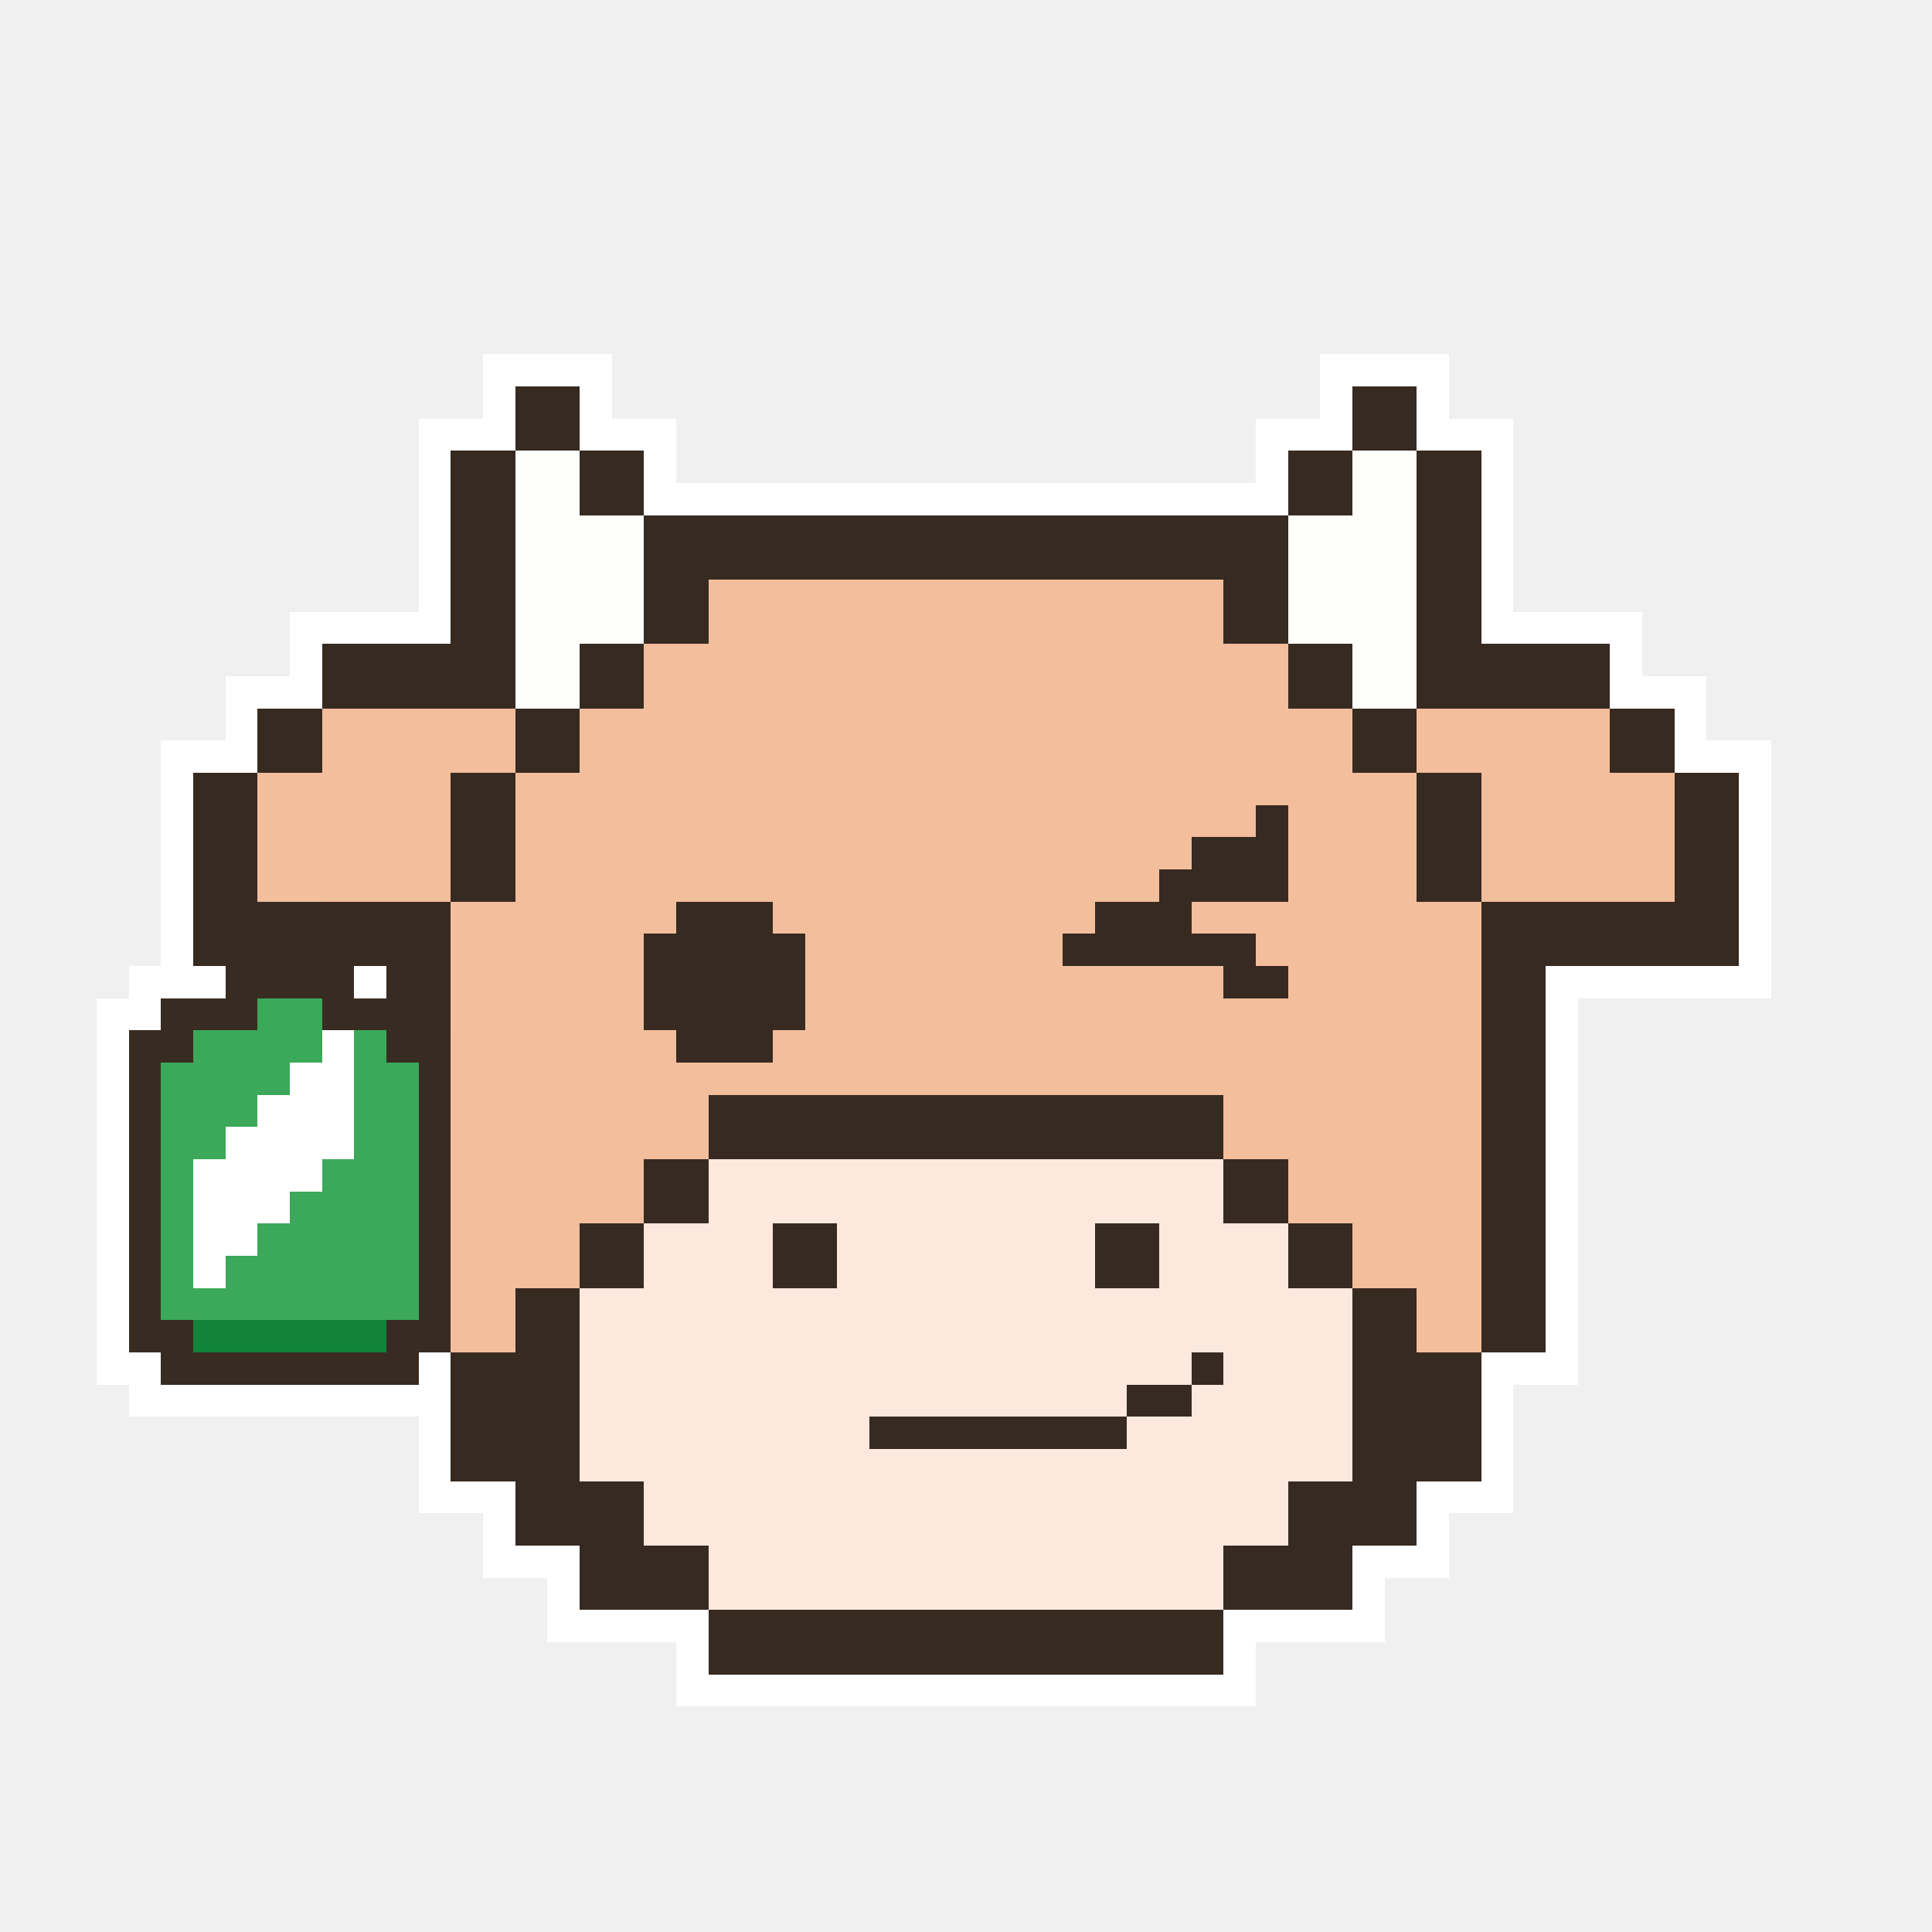
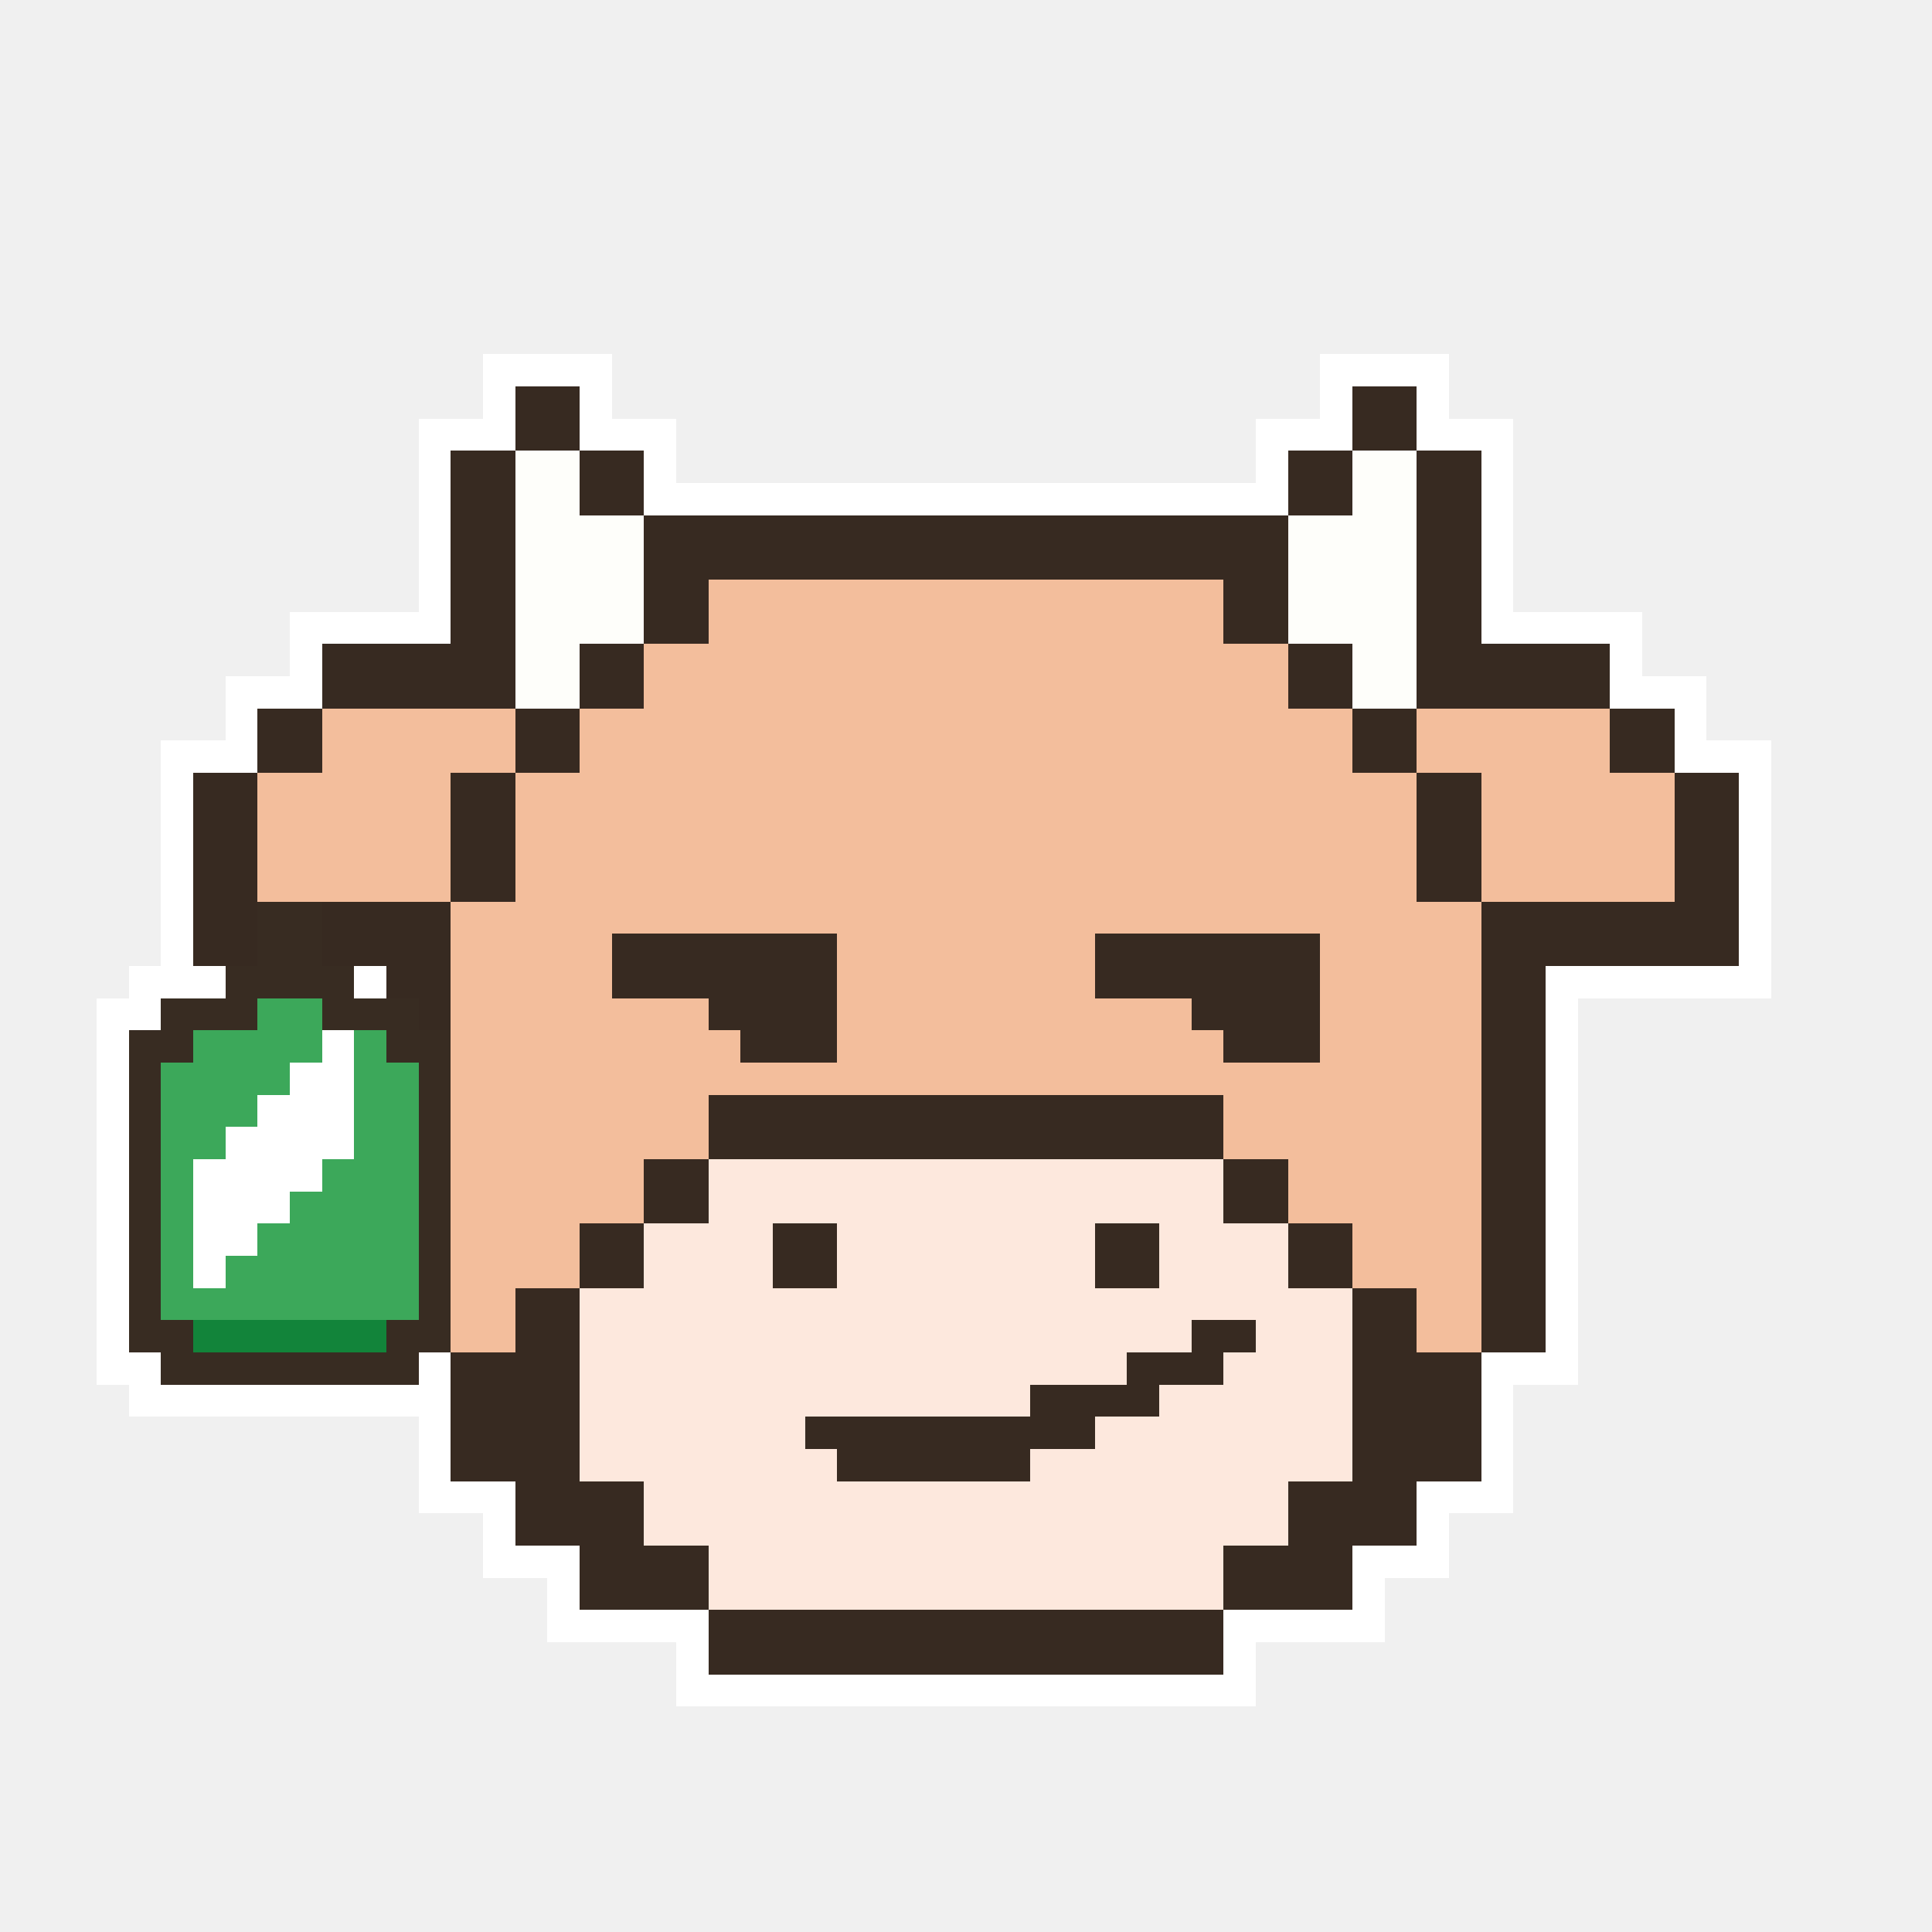
<svg xmlns="http://www.w3.org/2000/svg" viewBox="0 0 60 60" width="60" height="60" shape-rendering="crispEdges">
  <rect x="15" y="11" width="4" height="1" fill="#ffffff" />
  <rect x="41" y="11" width="4" height="1" fill="#ffffff" />
-   <rect x="15" y="12" width="1" height="2" fill="#ffffff" />
-   <rect x="18" y="12" width="1" height="2" fill="#ffffff" />
-   <rect x="41" y="12" width="1" height="2" fill="#ffffff" />
-   <rect x="44" y="12" width="1" height="2" fill="#ffffff" />
-   <rect x="13" y="13" width="2" height="1" fill="#ffffff" />
-   <rect x="19" y="13" width="2" height="1" fill="#ffffff" />
-   <rect x="39" y="13" width="2" height="1" fill="#ffffff" />
-   <rect x="45" y="13" width="2" height="1" fill="#ffffff" />
-   <rect x="13" y="14" width="1" height="6" fill="#ffffff" />
-   <rect x="20" y="14" width="1" height="2" fill="#ffffff" />
-   <rect x="39" y="14" width="1" height="2" fill="#ffffff" />
-   <rect x="46" y="14" width="1" height="6" fill="#ffffff" />
-   <rect x="21" y="15" width="18" height="1" fill="#ffffff" />
-   <rect x="9" y="19" width="4" height="1" fill="#ffffff" />
-   <rect x="47" y="19" width="4" height="1" fill="#ffffff" />
-   <rect x="9" y="20" width="1" height="2" fill="#ffffff" />
-   <rect x="50" y="20" width="1" height="2" fill="#ffffff" />
-   <rect x="7" y="21" width="2" height="1" fill="#ffffff" />
-   <rect x="51" y="21" width="2" height="1" fill="#ffffff" />
-   <rect x="7" y="22" width="1" height="2" fill="#ffffff" />
-   <rect x="52" y="22" width="1" height="2" fill="#ffffff" />
-   <rect x="5" y="23" width="2" height="1" fill="#ffffff" />
-   <rect x="53" y="23" width="2" height="1" fill="#ffffff" />
-   <rect x="5" y="24" width="1" height="7" fill="#ffffff" />
-   <rect x="54" y="24" width="1" height="7" fill="#ffffff" />
-   <rect x="4" y="30" width="1" height="2" fill="#ffffff" />
-   <rect x="6" y="30" width="1" height="1" fill="#ffffff" />
+   <rect x="15" y="12" width="1" height="1" fill="#ffffff" />
+   <rect x="18" y="12" width="1" height="1" fill="#ffffff" />
+   <rect x="41" y="12" width="1" height="1" fill="#ffffff" />
+   <rect x="44" y="12" width="1" height="1" fill="#ffffff" />
+   <rect x="13" y="13" width="3" height="1" fill="#ffffff" />
+   <rect x="18" y="13" width="3" height="1" fill="#ffffff" />
+   <rect x="39" y="13" width="3" height="1" fill="#ffffff" />
+   <rect x="44" y="13" width="3" height="1" fill="#ffffff" />
+   <rect x="13" y="14" width="1" height="1" fill="#ffffff" />
+   <rect x="20" y="14" width="1" height="1" fill="#ffffff" />
+   <rect x="39" y="14" width="1" height="1" fill="#ffffff" />
+   <rect x="46" y="14" width="1" height="1" fill="#ffffff" />
+   <rect x="13" y="15" width="1" height="1" fill="#ffffff" />
+   <rect x="20" y="15" width="20" height="1" fill="#ffffff" />
+   <rect x="46" y="15" width="1" height="1" fill="#ffffff" />
+   <rect x="13" y="16" width="1" height="1" fill="#ffffff" />
+   <rect x="46" y="16" width="1" height="1" fill="#ffffff" />
+   <rect x="13" y="17" width="1" height="1" fill="#ffffff" />
+   <rect x="46" y="17" width="1" height="1" fill="#ffffff" />
+   <rect x="13" y="18" width="1" height="1" fill="#ffffff" />
+   <rect x="46" y="18" width="1" height="1" fill="#ffffff" />
+   <rect x="9" y="19" width="5" height="1" fill="#ffffff" />
+   <rect x="46" y="19" width="5" height="1" fill="#ffffff" />
+   <rect x="9" y="20" width="1" height="1" fill="#ffffff" />
+   <rect x="50" y="20" width="1" height="1" fill="#ffffff" />
+   <rect x="7" y="21" width="3" height="1" fill="#ffffff" />
+   <rect x="50" y="21" width="3" height="1" fill="#ffffff" />
+   <rect x="7" y="22" width="1" height="1" fill="#ffffff" />
+   <rect x="52" y="22" width="1" height="1" fill="#ffffff" />
+   <rect x="5" y="23" width="3" height="1" fill="#ffffff" />
+   <rect x="52" y="23" width="3" height="1" fill="#ffffff" />
+   <rect x="5" y="24" width="1" height="1" fill="#ffffff" />
+   <rect x="54" y="24" width="1" height="1" fill="#ffffff" />
+   <rect x="5" y="25" width="1" height="1" fill="#ffffff" />
+   <rect x="54" y="25" width="1" height="1" fill="#ffffff" />
+   <rect x="5" y="26" width="1" height="1" fill="#ffffff" />
+   <rect x="54" y="26" width="1" height="1" fill="#ffffff" />
+   <rect x="5" y="27" width="1" height="1" fill="#ffffff" />
+   <rect x="54" y="27" width="1" height="1" fill="#ffffff" />
+   <rect x="5" y="28" width="1" height="1" fill="#ffffff" />
+   <rect x="54" y="28" width="1" height="1" fill="#ffffff" />
+   <rect x="5" y="29" width="1" height="1" fill="#ffffff" />
+   <rect x="54" y="29" width="1" height="1" fill="#ffffff" />
+   <rect x="4" y="30" width="3" height="1" fill="#ffffff" />
  <rect x="11" y="30" width="1" height="1" fill="#ffffff" />
-   <rect x="48" y="30" width="6" height="1" fill="#ffffff" />
-   <rect x="3" y="31" width="1" height="12" fill="#ffffff" />
-   <rect x="48" y="31" width="1" height="12" fill="#ffffff" />
-   <rect x="10" y="32" width="1" height="4" fill="#ffffff" />
-   <rect x="9" y="33" width="1" height="4" fill="#ffffff" />
-   <rect x="8" y="34" width="1" height="4" fill="#ffffff" />
-   <rect x="7" y="35" width="1" height="4" fill="#ffffff" />
-   <rect x="6" y="36" width="1" height="4" fill="#ffffff" />
-   <rect x="4" y="42" width="1" height="2" fill="#ffffff" />
-   <rect x="13" y="42" width="1" height="5" fill="#ffffff" />
-   <rect x="46" y="42" width="2" height="1" fill="#ffffff" />
-   <rect x="5" y="43" width="8" height="1" fill="#ffffff" />
-   <rect x="46" y="43" width="1" height="4" fill="#ffffff" />
-   <rect x="14" y="46" width="2" height="1" fill="#ffffff" />
-   <rect x="44" y="46" width="2" height="1" fill="#ffffff" />
-   <rect x="15" y="47" width="1" height="2" fill="#ffffff" />
-   <rect x="44" y="47" width="1" height="2" fill="#ffffff" />
-   <rect x="16" y="48" width="2" height="1" fill="#ffffff" />
-   <rect x="42" y="48" width="2" height="1" fill="#ffffff" />
-   <rect x="17" y="49" width="1" height="2" fill="#ffffff" />
-   <rect x="42" y="49" width="1" height="2" fill="#ffffff" />
-   <rect x="18" y="50" width="4" height="1" fill="#ffffff" />
-   <rect x="38" y="50" width="4" height="1" fill="#ffffff" />
-   <rect x="21" y="51" width="1" height="2" fill="#ffffff" />
-   <rect x="38" y="51" width="1" height="2" fill="#ffffff" />
-   <rect x="22" y="52" width="16" height="1" fill="#ffffff" />
-   <rect x="16" y="12" width="2" height="2" fill="#372a21" />
-   <rect x="42" y="12" width="2" height="2" fill="#372a21" />
-   <rect x="14" y="14" width="2" height="8" fill="#372a21" />
-   <rect x="16" y="14" width="2" height="8" fill="#fefefa" />
-   <rect x="18" y="14" width="2" height="2" fill="#372a21" />
-   <rect x="40" y="14" width="2" height="2" fill="#372a21" />
-   <rect x="42" y="14" width="2" height="8" fill="#fefefa" />
-   <rect x="44" y="14" width="2" height="8" fill="#372a21" />
-   <rect x="18" y="16" width="2" height="4" fill="#fefefa" />
-   <rect x="20" y="16" width="20" height="2" fill="#372a21" />
-   <rect x="40" y="16" width="2" height="4" fill="#fefefa" />
-   <rect x="20" y="18" width="2" height="2" fill="#372a21" />
-   <rect x="22" y="18" width="16" height="8" fill="#f3be9c" />
-   <rect x="38" y="18" width="2" height="2" fill="#372a21" />
-   <rect x="10" y="20" width="4" height="2" fill="#372a21" />
-   <rect x="18" y="20" width="2" height="2" fill="#372a21" />
-   <rect x="20" y="20" width="2" height="8" fill="#f3be9c" />
-   <rect x="38" y="20" width="2" height="5" fill="#f3be9c" />
-   <rect x="40" y="20" width="2" height="2" fill="#372a21" />
-   <rect x="46" y="20" width="4" height="2" fill="#372a21" />
-   <rect x="8" y="22" width="2" height="2" fill="#372a21" />
-   <rect x="10" y="22" width="6" height="2" fill="#f3be9c" />
-   <rect x="16" y="22" width="2" height="2" fill="#372a21" />
-   <rect x="18" y="22" width="2" height="16" fill="#f3be9c" />
-   <rect x="40" y="22" width="2" height="16" fill="#f3be9c" />
-   <rect x="42" y="22" width="2" height="2" fill="#372a21" />
-   <rect x="44" y="22" width="6" height="2" fill="#f3be9c" />
-   <rect x="50" y="22" width="2" height="2" fill="#372a21" />
-   <rect x="6" y="24" width="2" height="6" fill="#372a21" />
-   <rect x="8" y="24" width="6" height="4" fill="#f3be9c" />
-   <rect x="14" y="24" width="2" height="4" fill="#372a21" />
-   <rect x="16" y="24" width="2" height="16" fill="#f3be9c" />
-   <rect x="42" y="24" width="2" height="16" fill="#f3be9c" />
-   <rect x="44" y="24" width="2" height="4" fill="#372a21" />
-   <rect x="46" y="24" width="6" height="4" fill="#f3be9c" />
-   <rect x="52" y="24" width="2" height="6" fill="#372a21" />
-   <rect x="38" y="25" width="1" height="1" fill="#f3be9c" />
-   <rect x="39" y="25" width="1" height="3" fill="#372a21" />
-   <rect x="22" y="26" width="15" height="1" fill="#f3be9c" />
-   <rect x="37" y="26" width="2" height="2" fill="#372a21" />
-   <rect x="22" y="27" width="14" height="1" fill="#f3be9c" />
-   <rect x="36" y="27" width="1" height="3" fill="#372a21" />
-   <rect x="8" y="28" width="2" height="3" fill="#382c22" />
-   <rect x="10" y="28" width="4" height="2" fill="#372a21" />
-   <rect x="14" y="28" width="2" height="14" fill="#f3be9c" />
-   <rect x="20" y="28" width="1" height="1" fill="#f3be9c" />
-   <rect x="21" y="28" width="3" height="5" fill="#372a21" />
-   <rect x="24" y="28" width="10" height="1" fill="#f3be9c" />
-   <rect x="34" y="28" width="2" height="2" fill="#372a21" />
-   <rect x="37" y="28" width="3" height="1" fill="#f3be9c" />
-   <rect x="44" y="28" width="2" height="14" fill="#f3be9c" />
-   <rect x="46" y="28" width="6" height="2" fill="#372a21" />
-   <rect x="20" y="29" width="1" height="3" fill="#372a21" />
-   <rect x="24" y="29" width="1" height="3" fill="#372a21" />
-   <rect x="25" y="29" width="8" height="5" fill="#f3be9c" />
-   <rect x="33" y="29" width="1" height="1" fill="#372a21" />
-   <rect x="37" y="29" width="2" height="1" fill="#372a21" />
-   <rect x="39" y="29" width="1" height="1" fill="#f3be9c" />
-   <rect x="7" y="30" width="1" height="2" fill="#382c22" />
-   <rect x="10" y="30" width="1" height="2" fill="#382c22" />
-   <rect x="12" y="30" width="2" height="1" fill="#372a21" />
-   <rect x="33" y="30" width="5" height="4" fill="#f3be9c" />
-   <rect x="38" y="30" width="2" height="1" fill="#372a21" />
-   <rect x="46" y="30" width="2" height="12" fill="#372a21" />
-   <rect x="5" y="31" width="2" height="1" fill="#382c22" />
-   <rect x="8" y="31" width="2" height="2" fill="#3ca85a" />
-   <rect x="11" y="31" width="2" height="1" fill="#382c22" />
-   <rect x="13" y="31" width="1" height="1" fill="#372a21" />
-   <rect x="38" y="31" width="2" height="5" fill="#f3be9c" />
-   <rect x="4" y="32" width="2" height="1" fill="#382c22" />
-   <rect x="6" y="32" width="2" height="3" fill="#3ca85a" />
-   <rect x="11" y="32" width="1" height="9" fill="#3ca85a" />
-   <rect x="12" y="32" width="2" height="1" fill="#382c22" />
-   <rect x="20" y="32" width="1" height="4" fill="#f3be9c" />
-   <rect x="24" y="32" width="1" height="2" fill="#f3be9c" />
-   <rect x="4" y="33" width="1" height="9" fill="#382c22" />
-   <rect x="5" y="33" width="1" height="8" fill="#3ca85a" />
+   <rect x="48" y="30" width="7" height="1" fill="#ffffff" />
+   <rect x="3" y="31" width="2" height="1" fill="#ffffff" />
+   <rect x="48" y="31" width="1" height="1" fill="#ffffff" />
+   <rect x="3" y="32" width="1" height="1" fill="#ffffff" />
+   <rect x="10" y="32" width="1" height="1" fill="#ffffff" />
+   <rect x="48" y="32" width="1" height="1" fill="#ffffff" />
+   <rect x="3" y="33" width="1" height="1" fill="#ffffff" />
+   <rect x="9" y="33" width="2" height="1" fill="#ffffff" />
+   <rect x="48" y="33" width="1" height="1" fill="#ffffff" />
+   <rect x="3" y="34" width="1" height="1" fill="#ffffff" />
+   <rect x="8" y="34" width="3" height="1" fill="#ffffff" />
+   <rect x="48" y="34" width="1" height="1" fill="#ffffff" />
+   <rect x="3" y="35" width="1" height="1" fill="#ffffff" />
+   <rect x="7" y="35" width="4" height="1" fill="#ffffff" />
+   <rect x="48" y="35" width="1" height="1" fill="#ffffff" />
+   <rect x="3" y="36" width="1" height="1" fill="#ffffff" />
+   <rect x="6" y="36" width="4" height="1" fill="#ffffff" />
+   <rect x="48" y="36" width="1" height="1" fill="#ffffff" />
+   <rect x="3" y="37" width="1" height="1" fill="#ffffff" />
+   <rect x="6" y="37" width="3" height="1" fill="#ffffff" />
+   <rect x="48" y="37" width="1" height="1" fill="#ffffff" />
+   <rect x="3" y="38" width="1" height="1" fill="#ffffff" />
+   <rect x="6" y="38" width="2" height="1" fill="#ffffff" />
+   <rect x="48" y="38" width="1" height="1" fill="#ffffff" />
+   <rect x="3" y="39" width="1" height="1" fill="#ffffff" />
+   <rect x="6" y="39" width="1" height="1" fill="#ffffff" />
+   <rect x="48" y="39" width="1" height="1" fill="#ffffff" />
+   <rect x="3" y="40" width="1" height="1" fill="#ffffff" />
+   <rect x="48" y="40" width="1" height="1" fill="#ffffff" />
+   <rect x="3" y="41" width="1" height="1" fill="#ffffff" />
+   <rect x="48" y="41" width="1" height="1" fill="#ffffff" />
+   <rect x="3" y="42" width="2" height="1" fill="#ffffff" />
+   <rect x="13" y="42" width="1" height="1" fill="#ffffff" />
+   <rect x="46" y="42" width="3" height="1" fill="#ffffff" />
+   <rect x="4" y="43" width="10" height="1" fill="#ffffff" />
+   <rect x="46" y="43" width="1" height="1" fill="#ffffff" />
+   <rect x="13" y="44" width="1" height="1" fill="#ffffff" />
+   <rect x="46" y="44" width="1" height="1" fill="#ffffff" />
+   <rect x="13" y="45" width="1" height="1" fill="#ffffff" />
+   <rect x="46" y="45" width="1" height="1" fill="#ffffff" />
+   <rect x="13" y="46" width="3" height="1" fill="#ffffff" />
+   <rect x="44" y="46" width="3" height="1" fill="#ffffff" />
+   <rect x="15" y="47" width="1" height="1" fill="#ffffff" />
+   <rect x="44" y="47" width="1" height="1" fill="#ffffff" />
+   <rect x="15" y="48" width="3" height="1" fill="#ffffff" />
+   <rect x="42" y="48" width="3" height="1" fill="#ffffff" />
+   <rect x="17" y="49" width="1" height="1" fill="#ffffff" />
+   <rect x="42" y="49" width="1" height="1" fill="#ffffff" />
+   <rect x="17" y="50" width="5" height="1" fill="#ffffff" />
+   <rect x="38" y="50" width="5" height="1" fill="#ffffff" />
+   <rect x="21" y="51" width="1" height="1" fill="#ffffff" />
+   <rect x="38" y="51" width="1" height="1" fill="#ffffff" />
+   <rect x="21" y="52" width="18" height="1" fill="#ffffff" />
+   <path fill="#f3be9c" d="M22 18h16v1h-16zM22 19h16v1h-16zM20 20h20v1h-20zM20 21h20v1h-20zM10 22h6v1h-6zM18 22h24v1h-24zM44 22h6v1h-6zM10 23h6v1h-6zM18 23h24v1h-24zM44 23h6v1h-6zM8 24h6v1h-6zM16 24h28v1h-28zM46 24h6v1h-6zM8 25h6v1h-6zM16 25h28v1h-28zM46 25h6v1h-6zM8 26h6v1h-6zM16 26h28v1h-28zM46 26h6v1h-6zM8 27h6v1h-6zM16 27h28v1h-28zM46 27h6v1h-6zM14 28h32v1h-32zM14 29h5v1h-5zM26 29h8v1h-8zM41 29h5v1h-5zM14 30h5v1h-5zM26 30h8v1h-8zM41 30h5v1h-5zM14 31h8v1h-8zM26 31h11v1h-11zM41 31h5v1h-5zM14 32h9v1h-9zM26 32h12v1h-12zM41 32h5v1h-5zM14 33h32v1h-32zM14 34h8v1h-8zM38 34h8v1h-8zM14 35h8v1h-8zM38 35h8v1h-8zM14 36h6v1h-6zM40 36h6v1h-6zM14 37h6v1h-6zM40 37h6v1h-6zM14 38h4v1h-4zM42 38h4v1h-4zM14 39h4v1h-4zM42 39h4v1h-4zM14 40h2v1h-2zM44 40h2v1h-2zM14 41h2v1h-2zM44 41h2v1h-2z" />
+   <path fill="#fde8dd" d="M22 36h16v1h-16zM22 37h16v1h-16zM20 38h4v1h-4zM26 38h8v1h-8zM36 38h4v1h-4zM20 39h4v1h-4zM26 39h8v1h-8zM36 39h4v1h-4zM18 40h24v1h-24zM18 41h24v1h-24zM18 42h24v1h-24zM18 43h7v1h-7zM27 43h6v1h-6zM35 43h7v1h-7zM18 44h8v1h-8zM34 44h8v1h-8zM18 45h9v1h-9zM33 45h9v1h-9zM20 46h20v1h-20zM20 47h20v1h-20zM22 48h16v1h-16zM22 49h16v1h-16z" />
+   <path fill="#fefefa" d="M16 14h2v1h-2zM42 14h2v1h-2zM16 15h2v1h-2zM42 15h2v1h-2zM16 16h4v1h-4zM40 16h4v1h-4zM16 17h4v1h-4zM40 17h4v1h-4zM16 18h4v1h-4zM40 18h4v1h-4zM16 19h4v1h-4zM40 19h4v1h-4zM16 20h2v1h-2zM42 20h2v1h-2zM16 21h2v1h-2zM42 21h2v1h-2z" />
+   <path fill="#372a21" d="M16 12h2v1h-2zM42 12h2v1h-2zM16 13h2v1h-2zM42 13h2v1h-2zM14 14h2v1h-2zM18 14h2v1h-2zM40 14h2v1h-2zM44 14h2v1h-2zM14 15h2v1h-2zM18 15h2v1h-2zM40 15h2v1h-2zM44 15h2v1h-2zM14 16h2v1h-2zM20 16h20v1h-20zM44 16h2v1h-2zM14 17h2v1h-2zM20 17h20v1h-20zM44 17h2v1h-2zM14 18h2v1h-2zM20 18h2v1h-2zM38 18h2v1h-2zM44 18h2v1h-2zM14 19h2v1h-2zM20 19h2v1h-2zM38 19h2v1h-2zM44 19h2v1h-2zM10 20h6v1h-6zM18 20h2v1h-2zM40 20h2v1h-2zM44 20h6v1h-6zM10 21h6v1h-6zM18 21h2v1h-2zM40 21h2v1h-2zM44 21h6v1h-6zM8 22h2v1h-2zM16 22h2v1h-2zM42 22h2v1h-2zM50 22h2v1h-2zM8 23h2v1h-2zM16 23h2v1h-2zM42 23h2v1h-2zM50 23h2v1h-2zM6 24h2v1h-2zM14 24h2v1h-2zM44 24h2v1h-2zM52 24h2v1h-2zM6 25h2v1h-2zM14 25h2v1h-2zM44 25h2v1h-2zM52 25h2v1h-2zM6 26h2v1h-2zM14 26h2v1h-2zM44 26h2v1h-2zM52 26h2v1h-2zM6 27h2v1h-2zM14 27h2v1h-2zM44 27h2v1h-2zM52 27h2v1h-2zM6 28h8v1h-8zM46 28h8v1h-8zM6 29h8v1h-8zM19 29h7v1h-7zM34 29h7v1h-7zM46 29h8v1h-8zM12 30h2v1h-2zM19 30h7v1h-7zM34 30h7v1h-7zM46 30h2v1h-2zM12 31h2v1h-2zM22 31h4v1h-4zM37 31h4v1h-4zM46 31h2v1h-2zM12 32h2v1h-2zM23 32h3v1h-3zM38 32h3v1h-3zM46 32h2v1h-2zM12 33h2v1h-2zM46 33h2v1h-2zM12 34h2v1h-2zM22 34h16v1h-16zM46 34h2v1h-2zM12 35h2v1h-2zM22 35h16v1h-16zM46 35h2v1h-2zM12 36h2v1h-2zM20 36h2v1h-2zM38 36h2v1h-2zM46 36h2v1h-2zM12 37h2v1h-2zM20 37h2v1h-2zM38 37h2v1h-2zM46 37h2v1h-2zM12 38h2v1h-2zM18 38h2v1h-2zM24 38h2v1h-2zM34 38h2v1h-2zM40 38h2v1h-2zM46 38h2v1h-2zM12 39h2v1h-2zM18 39h2v1h-2zM24 39h2v1h-2zM34 39h2v1h-2zM40 39h2v1h-2zM46 39h2v1h-2zM12 40h2v1h-2zM16 40h2v1h-2zM42 40h2v1h-2zM46 40h2v1h-2zM12 41h2v1h-2zM16 41h2v1h-2zM37 41h2v1h-2zM42 41h2v1h-2zM46 41h2v1h-2zM14 42h4v1h-4zM35 42h3v1h-3zM42 42h4v1h-4zM14 43h4v1h-4zM32 43h4v1h-4zM42 43h4v1h-4zM14 44h4v1h-4zM25 44h9v1h-9zM42 44h4v1h-4zM14 45h4v1h-4zM26 45h6v1h-6zM42 45h4v1h-4zM16 46h4v1h-4zM40 46h4v1h-4zM16 47h4v1h-4zM40 47h4v1h-4zM18 48h4v1h-4zM38 48h4v1h-4zM18 49h4v1h-4zM38 49h4v1h-4zM22 50h16v1h-16zM22 51h16v1h-16z" />
+   <path fill="#fde8dd" d="M25 43h2v1h-2zM32 45h1v1h-1z" />
+   <rect x="8" y="28" width="1" height="1" fill="#382c22" />
+   <rect x="9" y="28" width="1" height="1" fill="#382c22" />
+   <rect x="8" y="29" width="1" height="1" fill="#382c22" />
+   <rect x="9" y="29" width="1" height="1" fill="#382c22" />
+   <rect x="7" y="30" width="1" height="1" fill="#382c22" />
+   <rect x="8" y="30" width="1" height="1" fill="#382c22" />
+   <rect x="9" y="30" width="1" height="1" fill="#382c22" />
+   <rect x="10" y="30" width="1" height="1" fill="#382c22" />
+   <rect x="5" y="31" width="1" height="1" fill="#382c22" />
+   <rect x="6" y="31" width="1" height="1" fill="#382c22" />
+   <rect x="7" y="31" width="1" height="1" fill="#382c22" />
+   <rect x="8" y="31" width="1" height="1" fill="#3ca85a" />
+   <rect x="9" y="31" width="1" height="1" fill="#3ca85a" />
+   <rect x="10" y="31" width="1" height="1" fill="#382c22" />
+   <rect x="11" y="31" width="1" height="1" fill="#382c22" />
+   <rect x="12" y="31" width="1" height="1" fill="#382c22" />
+   <rect x="4" y="32" width="1" height="1" fill="#382c22" />
+   <rect x="5" y="32" width="1" height="1" fill="#382c22" />
+   <rect x="6" y="32" width="1" height="1" fill="#3ca85a" />
+   <rect x="7" y="32" width="1" height="1" fill="#3ca85a" />
+   <rect x="8" y="32" width="1" height="1" fill="#3ca85a" />
+   <rect x="9" y="32" width="1" height="1" fill="#3ca85a" />
+   <rect x="11" y="32" width="1" height="1" fill="#3ca85a" />
+   <rect x="12" y="32" width="1" height="1" fill="#382c22" />
+   <rect x="13" y="32" width="1" height="1" fill="#382c22" />
+   <rect x="4" y="33" width="1" height="1" fill="#382c22" />
+   <rect x="5" y="33" width="1" height="1" fill="#3ca85a" />
+   <rect x="6" y="33" width="1" height="1" fill="#3ca85a" />
+   <rect x="7" y="33" width="1" height="1" fill="#3ca85a" />
  <rect x="8" y="33" width="1" height="1" fill="#3ca85a" />
-   <rect x="12" y="33" width="1" height="8" fill="#3ca85a" />
-   <rect x="13" y="33" width="1" height="9" fill="#382c22" />
-   <rect x="21" y="33" width="3" height="1" fill="#f3be9c" />
-   <rect x="21" y="34" width="1" height="2" fill="#f3be9c" />
-   <rect x="22" y="34" width="16" height="2" fill="#372a21" />
+   <rect x="11" y="33" width="1" height="1" fill="#3ca85a" />
+   <rect x="12" y="33" width="1" height="1" fill="#3ca85a" />
+   <rect x="13" y="33" width="1" height="1" fill="#382c22" />
+   <rect x="4" y="34" width="1" height="1" fill="#382c22" />
+   <rect x="5" y="34" width="1" height="1" fill="#3ca85a" />
+   <rect x="6" y="34" width="1" height="1" fill="#3ca85a" />
+   <rect x="7" y="34" width="1" height="1" fill="#3ca85a" />
+   <rect x="11" y="34" width="1" height="1" fill="#3ca85a" />
+   <rect x="12" y="34" width="1" height="1" fill="#3ca85a" />
+   <rect x="13" y="34" width="1" height="1" fill="#382c22" />
+   <rect x="4" y="35" width="1" height="1" fill="#382c22" />
+   <rect x="5" y="35" width="1" height="1" fill="#3ca85a" />
  <rect x="6" y="35" width="1" height="1" fill="#3ca85a" />
-   <rect x="10" y="36" width="1" height="5" fill="#3ca85a" />
-   <rect x="20" y="36" width="2" height="2" fill="#372a21" />
-   <rect x="22" y="36" width="16" height="2" fill="#fde8dd" />
-   <rect x="38" y="36" width="2" height="2" fill="#372a21" />
-   <rect x="9" y="37" width="1" height="4" fill="#3ca85a" />
-   <rect x="8" y="38" width="1" height="3" fill="#3ca85a" />
-   <rect x="18" y="38" width="2" height="2" fill="#372a21" />
-   <rect x="20" y="38" width="4" height="10" fill="#fde8dd" />
-   <rect x="24" y="38" width="2" height="2" fill="#372a21" />
-   <rect x="26" y="38" width="8" height="6" fill="#fde8dd" />
-   <rect x="34" y="38" width="2" height="2" fill="#372a21" />
-   <rect x="36" y="38" width="4" height="4" fill="#fde8dd" />
-   <rect x="40" y="38" width="2" height="2" fill="#372a21" />
-   <rect x="7" y="39" width="1" height="2" fill="#3ca85a" />
+   <rect x="11" y="35" width="1" height="1" fill="#3ca85a" />
+   <rect x="12" y="35" width="1" height="1" fill="#3ca85a" />
+   <rect x="13" y="35" width="1" height="1" fill="#382c22" />
+   <rect x="4" y="36" width="1" height="1" fill="#382c22" />
+   <rect x="5" y="36" width="1" height="1" fill="#3ca85a" />
+   <rect x="10" y="36" width="1" height="1" fill="#3ca85a" />
+   <rect x="11" y="36" width="1" height="1" fill="#3ca85a" />
+   <rect x="12" y="36" width="1" height="1" fill="#3ca85a" />
+   <rect x="13" y="36" width="1" height="1" fill="#382c22" />
+   <rect x="4" y="37" width="1" height="1" fill="#382c22" />
+   <rect x="5" y="37" width="1" height="1" fill="#3ca85a" />
+   <rect x="9" y="37" width="1" height="1" fill="#3ca85a" />
+   <rect x="10" y="37" width="1" height="1" fill="#3ca85a" />
+   <rect x="11" y="37" width="1" height="1" fill="#3ca85a" />
+   <rect x="12" y="37" width="1" height="1" fill="#3ca85a" />
+   <rect x="13" y="37" width="1" height="1" fill="#382c22" />
+   <rect x="4" y="38" width="1" height="1" fill="#382c22" />
+   <rect x="5" y="38" width="1" height="1" fill="#3ca85a" />
+   <rect x="8" y="38" width="1" height="1" fill="#3ca85a" />
+   <rect x="9" y="38" width="1" height="1" fill="#3ca85a" />
+   <rect x="10" y="38" width="1" height="1" fill="#3ca85a" />
+   <rect x="11" y="38" width="1" height="1" fill="#3ca85a" />
+   <rect x="12" y="38" width="1" height="1" fill="#3ca85a" />
+   <rect x="13" y="38" width="1" height="1" fill="#382c22" />
+   <rect x="4" y="39" width="1" height="1" fill="#382c22" />
+   <rect x="5" y="39" width="1" height="1" fill="#3ca85a" />
+   <rect x="7" y="39" width="1" height="1" fill="#3ca85a" />
+   <rect x="8" y="39" width="1" height="1" fill="#3ca85a" />
+   <rect x="9" y="39" width="1" height="1" fill="#3ca85a" />
+   <rect x="10" y="39" width="1" height="1" fill="#3ca85a" />
+   <rect x="11" y="39" width="1" height="1" fill="#3ca85a" />
+   <rect x="12" y="39" width="1" height="1" fill="#3ca85a" />
+   <rect x="13" y="39" width="1" height="1" fill="#382c22" />
+   <rect x="4" y="40" width="1" height="1" fill="#382c22" />
+   <rect x="5" y="40" width="1" height="1" fill="#3ca85a" />
  <rect x="6" y="40" width="1" height="1" fill="#3ca85a" />
-   <rect x="16" y="40" width="2" height="8" fill="#372a21" />
-   <rect x="18" y="40" width="2" height="6" fill="#fde8dd" />
-   <rect x="24" y="40" width="2" height="10" fill="#fde8dd" />
-   <rect x="34" y="40" width="2" height="3" fill="#fde8dd" />
-   <rect x="40" y="40" width="2" height="6" fill="#fde8dd" />
-   <rect x="42" y="40" width="2" height="8" fill="#372a21" />
-   <rect x="5" y="41" width="1" height="2" fill="#382c22" />
-   <rect x="6" y="41" width="6" height="1" fill="#12843a" />
-   <rect x="12" y="41" width="1" height="2" fill="#382c22" />
-   <rect x="6" y="42" width="6" height="1" fill="#382c22" />
-   <rect x="14" y="42" width="2" height="4" fill="#372a21" />
-   <rect x="36" y="42" width="1" height="1" fill="#fde8dd" />
-   <rect x="37" y="42" width="1" height="1" fill="#372a21" />
-   <rect x="38" y="42" width="2" height="6" fill="#fde8dd" />
-   <rect x="44" y="42" width="2" height="4" fill="#372a21" />
-   <rect x="34" y="43" width="1" height="1" fill="#fde8dd" />
-   <rect x="35" y="43" width="2" height="1" fill="#372a21" />
-   <rect x="37" y="43" width="1" height="7" fill="#fde8dd" />
-   <rect x="26" y="44" width="1" height="6" fill="#fde8dd" />
-   <rect x="27" y="44" width="8" height="1" fill="#372a21" />
-   <rect x="35" y="44" width="2" height="6" fill="#fde8dd" />
-   <rect x="27" y="45" width="8" height="5" fill="#fde8dd" />
-   <rect x="18" y="46" width="2" height="4" fill="#372a21" />
-   <rect x="40" y="46" width="2" height="4" fill="#372a21" />
-   <rect x="20" y="48" width="2" height="2" fill="#372a21" />
-   <rect x="22" y="48" width="2" height="2" fill="#fde8dd" />
-   <rect x="38" y="48" width="2" height="2" fill="#372a21" />
-   <rect x="22" y="50" width="16" height="2" fill="#372a21" />
+   <rect x="7" y="40" width="1" height="1" fill="#3ca85a" />
+   <rect x="8" y="40" width="1" height="1" fill="#3ca85a" />
+   <rect x="9" y="40" width="1" height="1" fill="#3ca85a" />
+   <rect x="10" y="40" width="1" height="1" fill="#3ca85a" />
+   <rect x="11" y="40" width="1" height="1" fill="#3ca85a" />
+   <rect x="12" y="40" width="1" height="1" fill="#3ca85a" />
+   <rect x="13" y="40" width="1" height="1" fill="#382c22" />
+   <rect x="4" y="41" width="1" height="1" fill="#382c22" />
+   <rect x="5" y="41" width="1" height="1" fill="#382c22" />
+   <rect x="6" y="41" width="1" height="1" fill="#12843a" />
+   <rect x="7" y="41" width="1" height="1" fill="#12843a" />
+   <rect x="8" y="41" width="1" height="1" fill="#12843a" />
+   <rect x="9" y="41" width="1" height="1" fill="#12843a" />
+   <rect x="10" y="41" width="1" height="1" fill="#12843a" />
+   <rect x="11" y="41" width="1" height="1" fill="#12843a" />
+   <rect x="12" y="41" width="1" height="1" fill="#382c22" />
+   <rect x="13" y="41" width="1" height="1" fill="#382c22" />
+   <rect x="5" y="42" width="1" height="1" fill="#382c22" />
+   <rect x="6" y="42" width="1" height="1" fill="#382c22" />
+   <rect x="7" y="42" width="1" height="1" fill="#382c22" />
+   <rect x="8" y="42" width="1" height="1" fill="#382c22" />
+   <rect x="9" y="42" width="1" height="1" fill="#382c22" />
+   <rect x="10" y="42" width="1" height="1" fill="#382c22" />
+   <rect x="11" y="42" width="1" height="1" fill="#382c22" />
+   <rect x="12" y="42" width="1" height="1" fill="#382c22" />
</svg>
